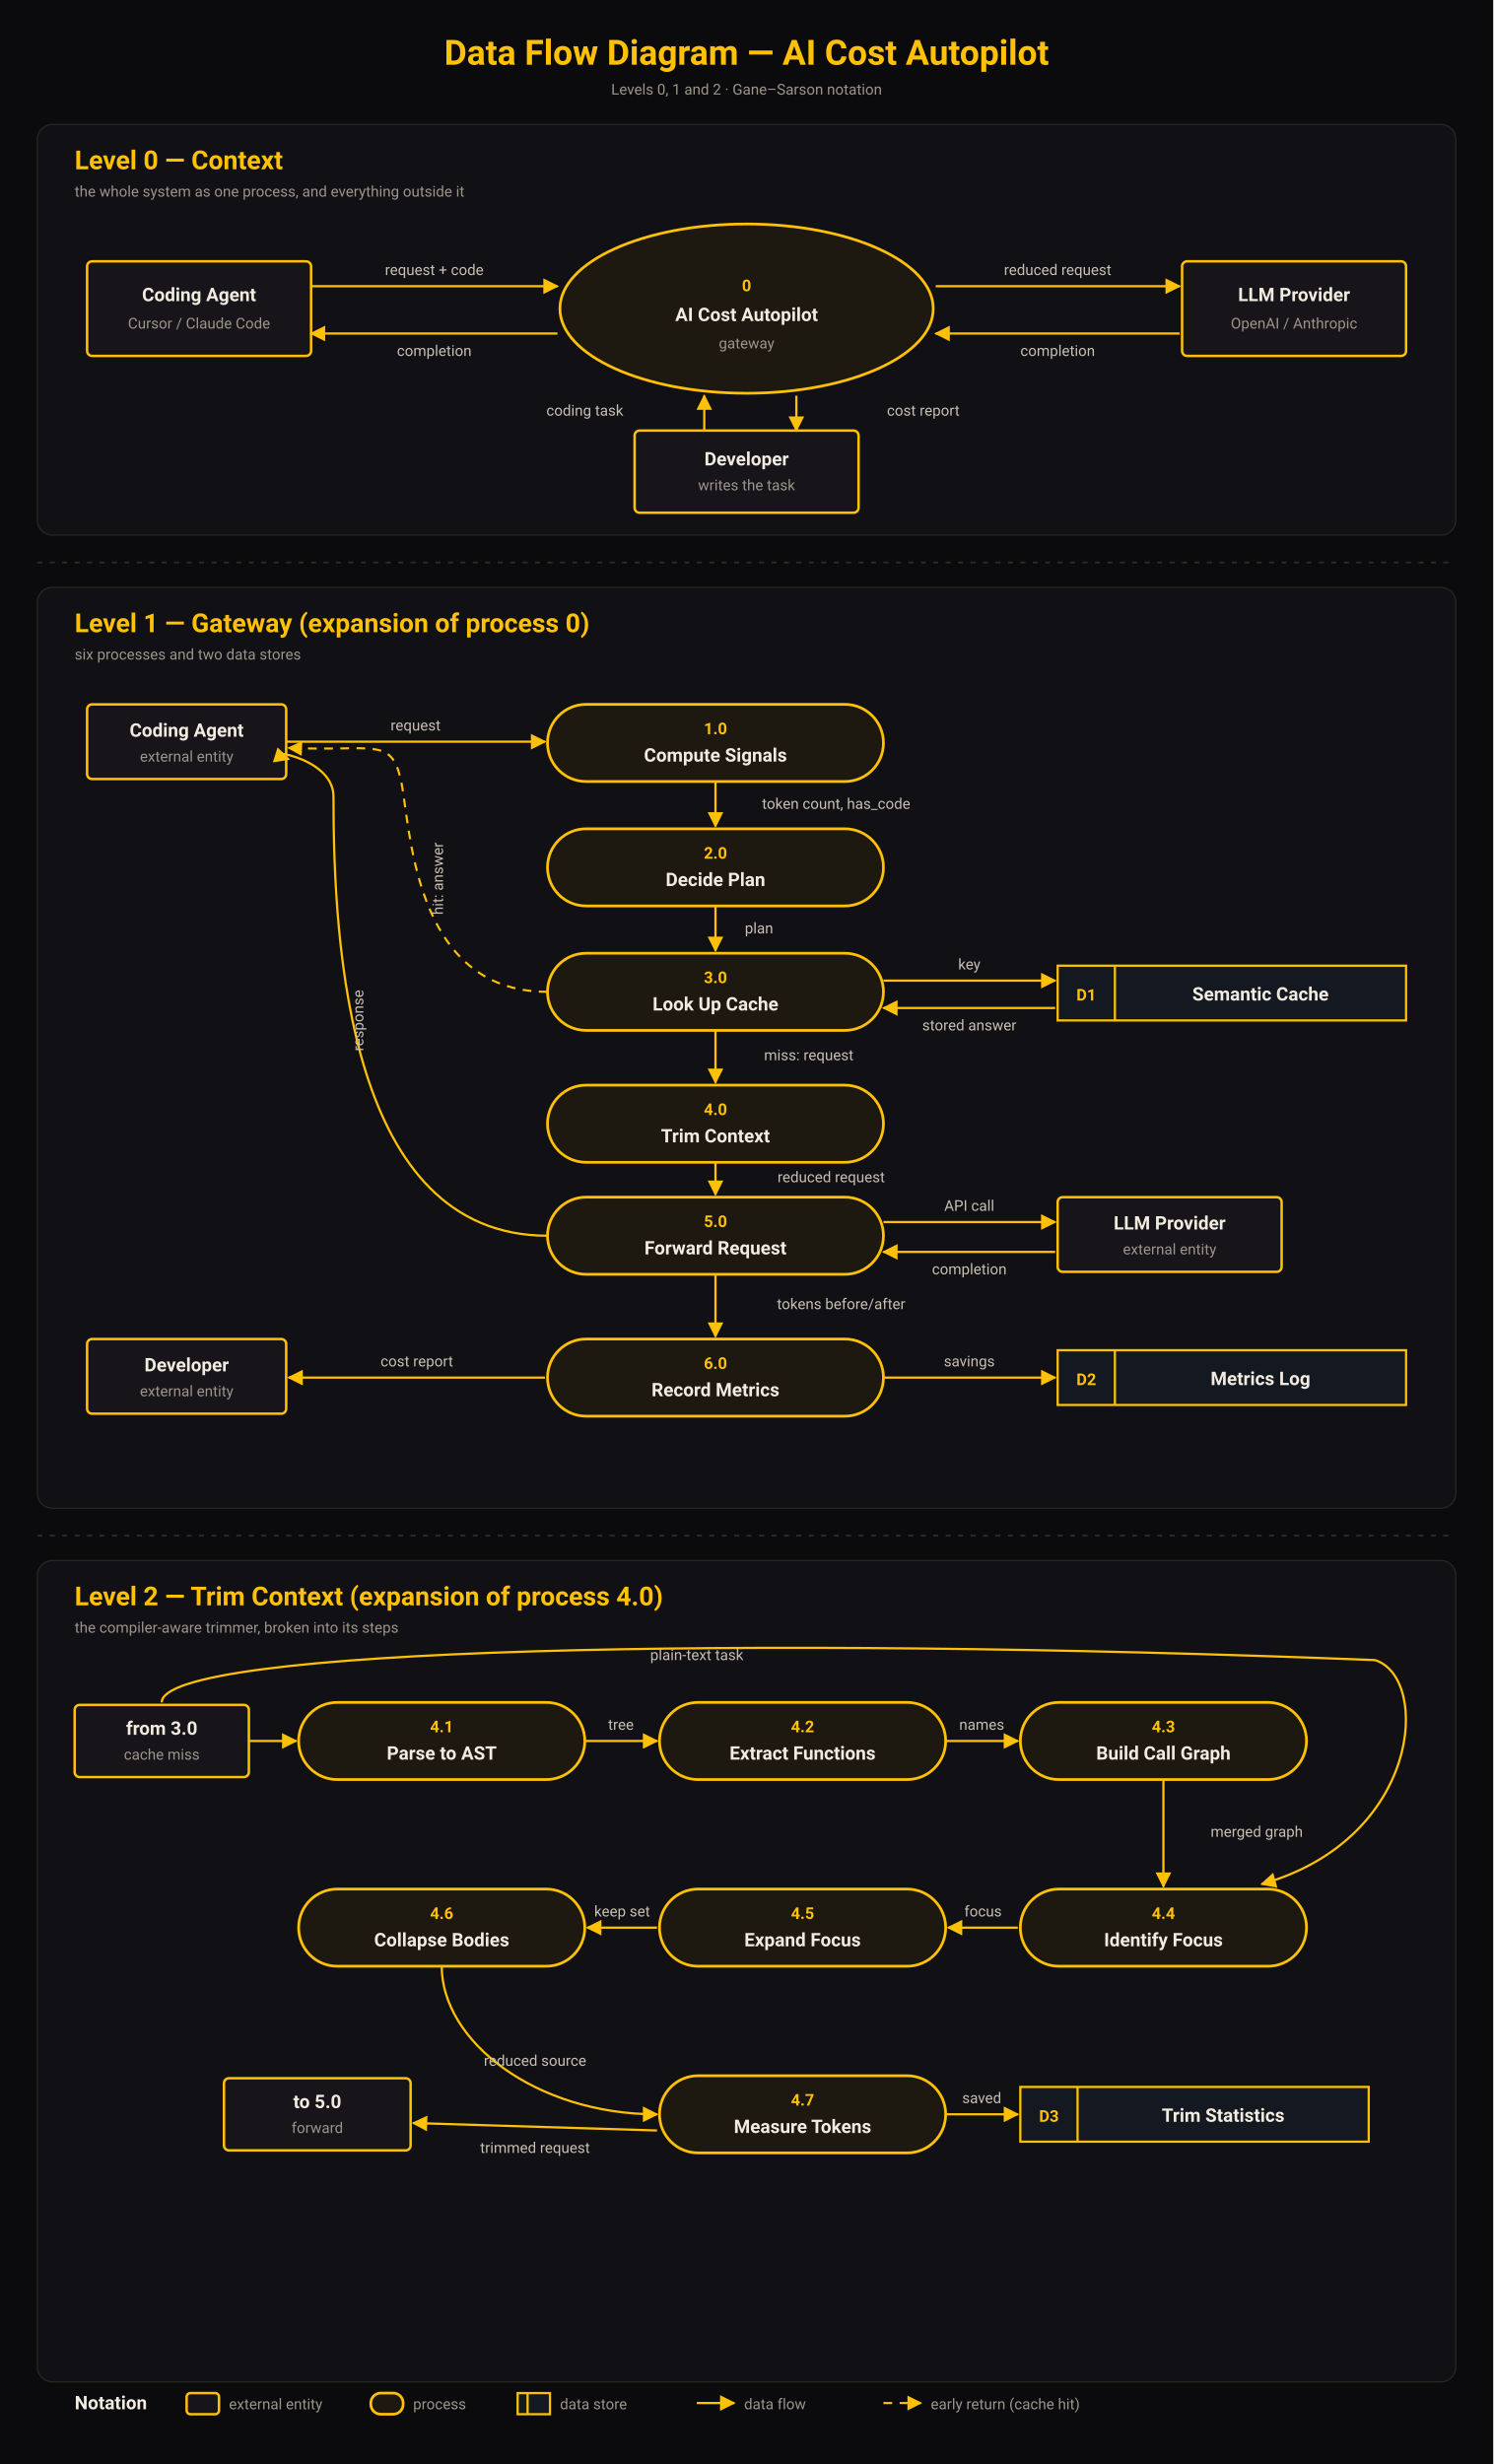
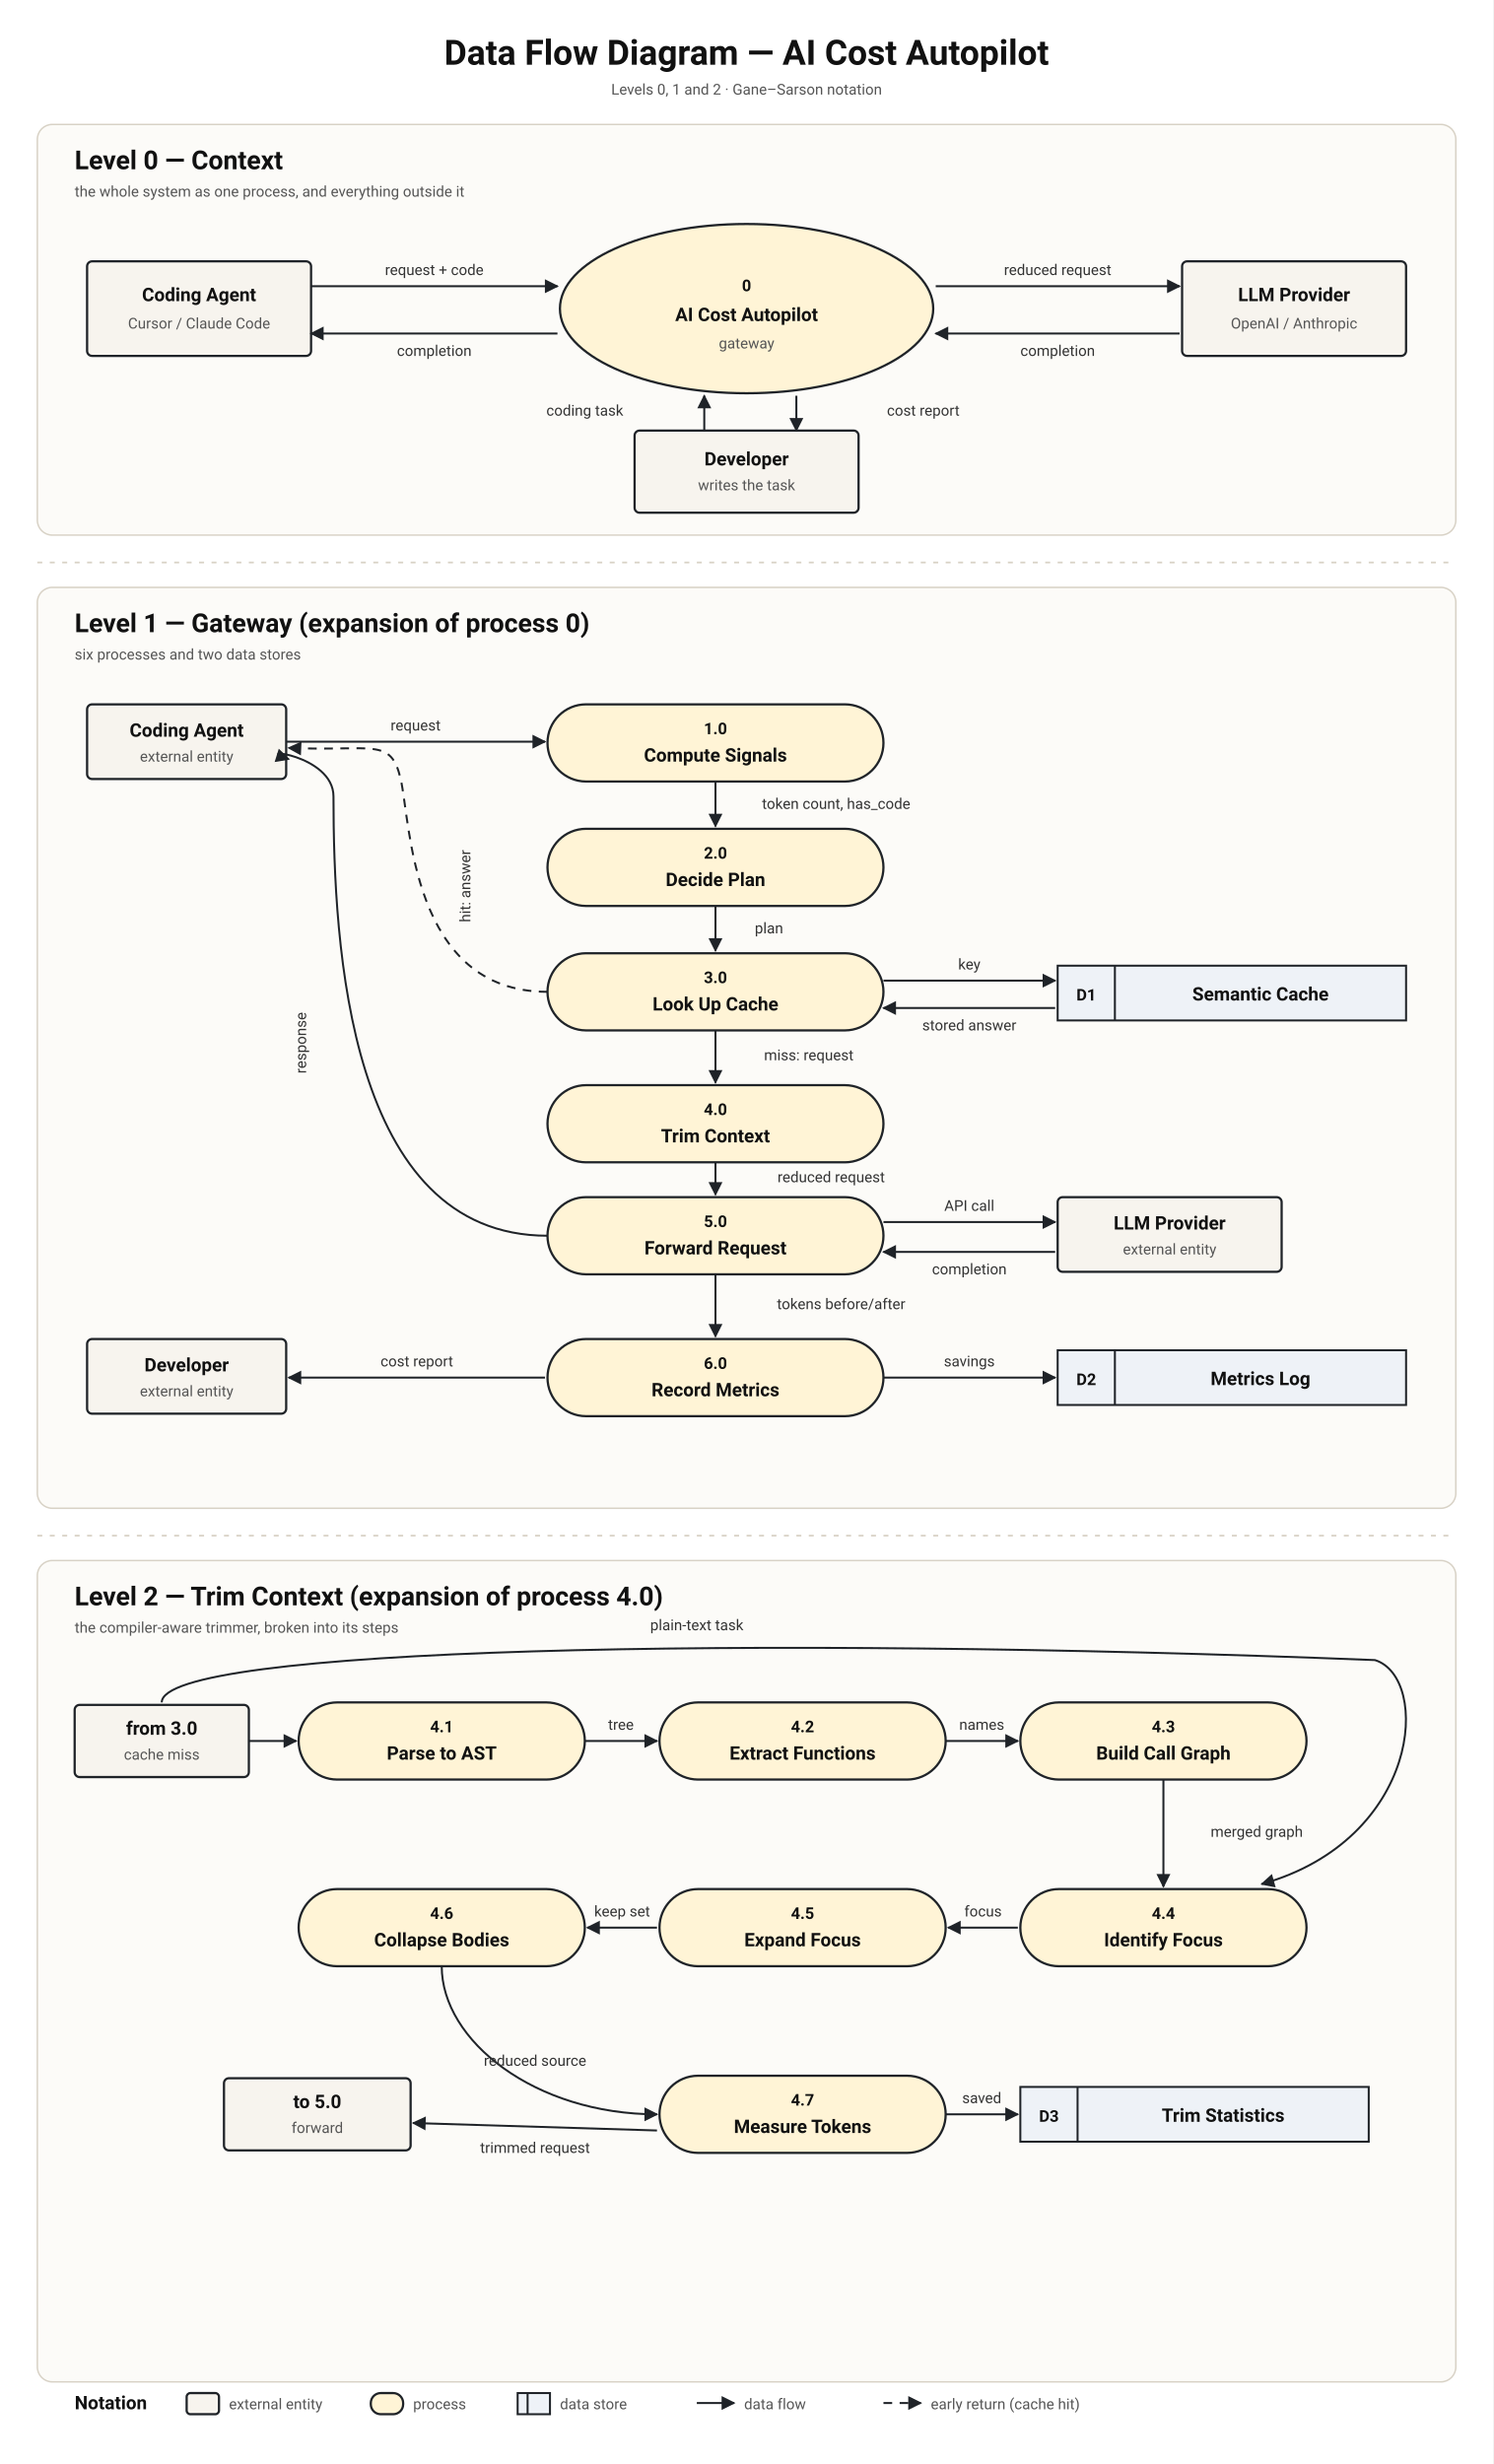
<svg xmlns="http://www.w3.org/2000/svg" viewBox="0 0 1200 1980" width="1200" height="1980" role="img" aria-labelledby="t d">
  <style>
-     .bg     { fill:#0b0b0e }
-     .band   { fill:#101015; stroke:#2a2620; stroke-width:1 }
-     .ent    { fill:#17151a; stroke:#ffc107; stroke-width:2 }
-     .proc   { fill:#1d1810; stroke:#ffc107; stroke-width:2.2 }
-     .store  { fill:#141821; stroke:#ffc107; stroke-width:1.8 }
-     .t      { font-family:-apple-system,BlinkMacSystemFont,"Segoe UI",Roboto,sans-serif; fill:#f2ece0 }
-     .name   { font-family:-apple-system,BlinkMacSystemFont,"Segoe UI",Roboto,sans-serif; fill:#f2ece0; font-size:15px; font-weight:700 }
-     .sub    { font-family:-apple-system,BlinkMacSystemFont,"Segoe UI",Roboto,sans-serif; fill:#9d958a; font-size:12px }
-     .num    { font-family:-apple-system,BlinkMacSystemFont,"Segoe UI",Roboto,sans-serif; fill:#ffc107; font-size:13px; font-weight:700 }
-     .head   { font-family:-apple-system,BlinkMacSystemFont,"Segoe UI",Roboto,sans-serif; fill:#ffc107; font-size:21px; font-weight:700 }
-     .title  { font-family:-apple-system,BlinkMacSystemFont,"Segoe UI",Roboto,sans-serif; fill:#ffc107; font-size:28px; font-weight:700 }
-     .flow   { font-family:-apple-system,BlinkMacSystemFont,"Segoe UI",Roboto,sans-serif; fill:#c9c0b2; font-size:12px }
-     .arr    { stroke:#ffc107; stroke-width:1.8; fill:none }
-     .curve  { stroke:#ffc107; stroke-width:1.8; fill:none }
-     .dash   { stroke:#ffc107; stroke-width:1.7; fill:none; stroke-dasharray:7 6 }
-     .sep    { stroke:#2f2a22; stroke-width:1.5; stroke-dasharray:4 6 }
+     .bg     { fill:#ffffff }
+     .band   { fill:#fcfbf8; stroke:#d8d2c6; stroke-width:1.2 }
+     .ent    { fill:#f7f4ee; stroke:#1f2328; stroke-width:1.8 }
+     .proc   { fill:#fff4d6; stroke:#1f2328; stroke-width:1.8 }
+     .store  { fill:#eef2f7; stroke:#1f2328; stroke-width:1.6 }
+     .t      { font-family:-apple-system,BlinkMacSystemFont,"Segoe UI",Roboto,sans-serif; fill:#111111 }
+     .name   { font-family:-apple-system,BlinkMacSystemFont,"Segoe UI",Roboto,sans-serif; fill:#111111; font-size:15px; font-weight:700 }
+     .sub    { font-family:-apple-system,BlinkMacSystemFont,"Segoe UI",Roboto,sans-serif; fill:#555555; font-size:12px }
+     .num    { font-family:-apple-system,BlinkMacSystemFont,"Segoe UI",Roboto,sans-serif; fill:#111111; font-size:13px; font-weight:700 }
+     .head   { font-family:-apple-system,BlinkMacSystemFont,"Segoe UI",Roboto,sans-serif; fill:#111111; font-size:21px; font-weight:700 }
+     .title  { font-family:-apple-system,BlinkMacSystemFont,"Segoe UI",Roboto,sans-serif; fill:#111111; font-size:28px; font-weight:700 }
+     .flow   { font-family:-apple-system,BlinkMacSystemFont,"Segoe UI",Roboto,sans-serif; fill:#333333; font-size:12px }
+     .arr    { stroke:#1f2328; stroke-width:1.6; fill:none }
+     .curve  { stroke:#1f2328; stroke-width:1.6; fill:none }
+     .dash   { stroke:#1f2328; stroke-width:1.6; fill:none; stroke-dasharray:7 6 }
+     .sep    { stroke:#d8d2c6; stroke-width:1.4; stroke-dasharray:4 6 }
  </style>
  <defs>
    <marker id="a" viewBox="0 0 10 10" refX="9" refY="5" markerWidth="7" markerHeight="7" orient="auto-start-reverse">
-       <path d="M0 0 L10 5 L0 10 z" fill="#ffc107" />
+       <path d="M0 0 L10 5 L0 10 z" fill="#1f2328" />
    </marker>
  </defs>
  <rect class="bg" width="1200" height="1980" />
  <text class="title" x="600" y="52" text-anchor="middle">Data Flow Diagram — AI Cost Autopilot</text>
  <text class="sub" x="600" y="76" text-anchor="middle" font-size="14">Levels 0, 1 and 2 · Gane–Sarson notation</text>
  <rect class="band" x="30" y="100" width="1140" height="330" rx="12" />
  <text class="head" x="60" y="136">Level 0 — Context</text>
  <text class="sub" x="60" y="158">the whole system as one process, and everything outside it</text>
  <rect class="ent" x="70" y="210" width="180" height="76" rx="4" />
  <text class="name" x="160" y="242" text-anchor="middle">Coding Agent</text>
  <text class="sub" x="160" y="264" text-anchor="middle">Cursor / Claude Code</text>
  <ellipse class="proc" cx="600" cy="248" rx="150" ry="68" />
  <text class="num" x="600" y="234" text-anchor="middle" font-size="15">0</text>
  <text class="name" x="600" y="258" text-anchor="middle">AI Cost Autopilot</text>
  <text class="sub" x="600" y="280" text-anchor="middle">gateway</text>
  <rect class="ent" x="950" y="210" width="180" height="76" rx="4" />
  <text class="name" x="1040" y="242" text-anchor="middle">LLM Provider</text>
  <text class="sub" x="1040" y="264" text-anchor="middle">OpenAI / Anthropic</text>
  <rect class="ent" x="510" y="346" width="180" height="66" rx="4" />
  <text class="name" x="600" y="374" text-anchor="middle">Developer</text>
  <text class="sub" x="600" y="394" text-anchor="middle">writes the task</text>
  <line class="arr" x1="250" y1="230" x2="448" y2="230" marker-end="url(#a)" />
  <text class="flow" x="349" y="221" text-anchor="middle">request + code</text>
  <line class="arr" x1="448" y1="268" x2="250" y2="268" marker-end="url(#a)" />
  <text class="flow" x="349" y="286" text-anchor="middle">completion</text>
  <line class="arr" x1="752" y1="230" x2="948" y2="230" marker-end="url(#a)" />
  <text class="flow" x="850" y="221" text-anchor="middle">reduced request</text>
  <line class="arr" x1="948" y1="268" x2="752" y2="268" marker-end="url(#a)" />
  <text class="flow" x="850" y="286" text-anchor="middle">completion</text>
  <line class="arr" x1="566" y1="346" x2="566" y2="318" marker-end="url(#a)" />
  <text class="flow" x="470" y="334" text-anchor="middle">coding task</text>
  <line class="arr" x1="640" y1="318" x2="640" y2="346" marker-end="url(#a)" />
  <text class="flow" x="742" y="334" text-anchor="middle">cost report</text>
  <line class="sep" x1="30" y1="452" x2="1170" y2="452" />
  <rect class="band" x="30" y="472" width="1140" height="740" rx="12" />
  <text class="head" x="60" y="508">Level 1 — Gateway (expansion of process 0)</text>
  <text class="sub" x="60" y="530">six processes and two data stores</text>
  <rect class="ent" x="70" y="566" width="160" height="60" rx="4" />
  <text class="name" x="150" y="592" text-anchor="middle">Coding Agent</text>
  <text class="sub" x="150" y="612" text-anchor="middle">external entity</text>
  <rect class="ent" x="850" y="962" width="180" height="60" rx="4" />
  <text class="name" x="940" y="988" text-anchor="middle">LLM Provider</text>
  <text class="sub" x="940" y="1008" text-anchor="middle">external entity</text>
  <rect class="ent" x="70" y="1076" width="160" height="60" rx="4" />
  <text class="name" x="150" y="1102" text-anchor="middle">Developer</text>
  <text class="sub" x="150" y="1122" text-anchor="middle">external entity</text>
  <rect class="proc" x="440" y="566" width="270" height="62" rx="31" />
  <text class="num" x="575" y="590" text-anchor="middle">1.0</text>
  <text class="name" x="575" y="612" text-anchor="middle">Compute Signals</text>
  <rect class="proc" x="440" y="666" width="270" height="62" rx="31" />
  <text class="num" x="575" y="690" text-anchor="middle">2.0</text>
  <text class="name" x="575" y="712" text-anchor="middle">Decide Plan</text>
  <rect class="proc" x="440" y="766" width="270" height="62" rx="31" />
  <text class="num" x="575" y="790" text-anchor="middle">3.0</text>
  <text class="name" x="575" y="812" text-anchor="middle">Look Up Cache</text>
  <rect class="proc" x="440" y="872" width="270" height="62" rx="31" />
  <text class="num" x="575" y="896" text-anchor="middle">4.0</text>
  <text class="name" x="575" y="918" text-anchor="middle">Trim Context</text>
  <rect class="proc" x="440" y="962" width="270" height="62" rx="31" />
  <text class="num" x="575" y="986" text-anchor="middle">5.0</text>
  <text class="name" x="575" y="1008" text-anchor="middle">Forward Request</text>
  <rect class="proc" x="440" y="1076" width="270" height="62" rx="31" />
  <text class="num" x="575" y="1100" text-anchor="middle">6.0</text>
  <text class="name" x="575" y="1122" text-anchor="middle">Record Metrics</text>
  <rect class="store" x="850" y="776" width="280" height="44" />
  <line class="arr" x1="896" y1="776" x2="896" y2="820" stroke-width="1.6" />
  <text class="num" x="873" y="804" text-anchor="middle">D1</text>
  <text class="name" x="1013" y="804" text-anchor="middle">Semantic Cache</text>
  <rect class="store" x="850" y="1085" width="280" height="44" />
  <line class="arr" x1="896" y1="1085" x2="896" y2="1129" stroke-width="1.6" />
  <text class="num" x="873" y="1113" text-anchor="middle">D2</text>
  <text class="name" x="1013" y="1113" text-anchor="middle">Metrics Log</text>
  <line class="arr" x1="230" y1="596" x2="438" y2="596" marker-end="url(#a)" />
  <text class="flow" x="334" y="587" text-anchor="middle">request</text>
  <line class="arr" x1="575" y1="628" x2="575" y2="664" marker-end="url(#a)" />
  <text class="flow" x="672" y="650" text-anchor="middle">token count, has_code</text>
  <line class="arr" x1="575" y1="728" x2="575" y2="764" marker-end="url(#a)" />
-   <text class="flow" x="610" y="750" text-anchor="middle">plan</text>
+   <text class="flow" x="618" y="750" text-anchor="middle">plan</text>
  <line class="arr" x1="575" y1="828" x2="575" y2="870" marker-end="url(#a)" />
  <text class="flow" x="650" y="852" text-anchor="middle">miss: request</text>
  <line class="arr" x1="575" y1="934" x2="575" y2="960" marker-end="url(#a)" />
  <text class="flow" x="668" y="950" text-anchor="middle">reduced request</text>
  <line class="arr" x1="575" y1="1024" x2="575" y2="1074" marker-end="url(#a)" />
  <text class="flow" x="676" y="1052" text-anchor="middle">tokens before/after</text>
  <line class="arr" x1="710" y1="788" x2="848" y2="788" marker-end="url(#a)" />
  <text class="flow" x="779" y="779" text-anchor="middle">key</text>
  <line class="arr" x1="848" y1="810" x2="710" y2="810" marker-end="url(#a)" />
  <text class="flow" x="779" y="828" text-anchor="middle">stored answer</text>
  <line class="arr" x1="710" y1="982" x2="848" y2="982" marker-end="url(#a)" />
  <text class="flow" x="779" y="973" text-anchor="middle">API call</text>
  <line class="arr" x1="848" y1="1006" x2="710" y2="1006" marker-end="url(#a)" />
  <text class="flow" x="779" y="1024" text-anchor="middle">completion</text>
  <line class="arr" x1="710" y1="1107" x2="848" y2="1107" marker-end="url(#a)" />
  <text class="flow" x="779" y="1098" text-anchor="middle">savings</text>
  <line class="arr" x1="438" y1="1107" x2="232" y2="1107" marker-end="url(#a)" />
  <text class="flow" x="335" y="1098" text-anchor="middle">cost report</text>
  <path class="dash" d="M440 797 C 330 797, 330 660, 322 626 S 300 604, 232 601" marker-end="url(#a)" />
-   <text class="flow" x="356" y="706" text-anchor="middle" transform="rotate(-90 356 706)">hit: answer</text>
+   <text class="flow" x="378" y="712" text-anchor="middle" transform="rotate(-90 378 712)">hit: answer</text>
  <path class="curve" d="M440 993 C 280 993, 268 760, 268 640 C 268 606, 200 600, 232 610" marker-end="url(#a)" />
-   <text class="flow" x="292" y="820" text-anchor="middle" transform="rotate(-90 292 820)">response</text>
+   <text class="flow" x="246" y="838" text-anchor="middle" transform="rotate(-90 246 838)">response</text>
  <line class="sep" x1="30" y1="1234" x2="1170" y2="1234" />
  <rect class="band" x="30" y="1254" width="1140" height="660" rx="12" />
  <text class="head" x="60" y="1290">Level 2 — Trim Context (expansion of process 4.0)</text>
  <text class="sub" x="60" y="1312">the compiler-aware trimmer, broken into its steps</text>
  <rect class="ent" x="60" y="1370" width="140" height="58" rx="4" />
  <text class="name" x="130" y="1394" text-anchor="middle">from 3.0</text>
  <text class="sub" x="130" y="1414" text-anchor="middle">cache miss</text>
  <rect class="proc" x="240" y="1368" width="230" height="62" rx="31" />
  <text class="num" x="355" y="1392" text-anchor="middle">4.1</text>
  <text class="name" x="355" y="1414" text-anchor="middle">Parse to AST</text>
  <rect class="proc" x="530" y="1368" width="230" height="62" rx="31" />
  <text class="num" x="645" y="1392" text-anchor="middle">4.2</text>
  <text class="name" x="645" y="1414" text-anchor="middle">Extract Functions</text>
  <rect class="proc" x="820" y="1368" width="230" height="62" rx="31" />
  <text class="num" x="935" y="1392" text-anchor="middle">4.3</text>
  <text class="name" x="935" y="1414" text-anchor="middle">Build Call Graph</text>
  <rect class="proc" x="820" y="1518" width="230" height="62" rx="31" />
  <text class="num" x="935" y="1542" text-anchor="middle">4.4</text>
  <text class="name" x="935" y="1564" text-anchor="middle">Identify Focus</text>
  <rect class="proc" x="530" y="1518" width="230" height="62" rx="31" />
  <text class="num" x="645" y="1542" text-anchor="middle">4.5</text>
  <text class="name" x="645" y="1564" text-anchor="middle">Expand Focus</text>
  <rect class="proc" x="240" y="1518" width="230" height="62" rx="31" />
  <text class="num" x="355" y="1542" text-anchor="middle">4.6</text>
  <text class="name" x="355" y="1564" text-anchor="middle">Collapse Bodies</text>
  <rect class="proc" x="530" y="1668" width="230" height="62" rx="31" />
  <text class="num" x="645" y="1692" text-anchor="middle">4.7</text>
  <text class="name" x="645" y="1714" text-anchor="middle">Measure Tokens</text>
  <rect class="store" x="820" y="1677" width="280" height="44" />
  <line class="arr" x1="866" y1="1677" x2="866" y2="1721" stroke-width="1.6" />
  <text class="num" x="843" y="1705" text-anchor="middle">D3</text>
  <text class="name" x="983" y="1705" text-anchor="middle">Trim Statistics</text>
  <rect class="ent" x="180" y="1670" width="150" height="58" rx="4" />
  <text class="name" x="255" y="1694" text-anchor="middle">to 5.0</text>
  <text class="sub" x="255" y="1714" text-anchor="middle">forward</text>
  <line class="arr" x1="200" y1="1399" x2="238" y2="1399" marker-end="url(#a)" />
  <line class="arr" x1="470" y1="1399" x2="528" y2="1399" marker-end="url(#a)" />
  <text class="flow" x="499" y="1390" text-anchor="middle">tree</text>
  <line class="arr" x1="760" y1="1399" x2="818" y2="1399" marker-end="url(#a)" />
  <text class="flow" x="789" y="1390" text-anchor="middle">names</text>
  <line class="arr" x1="935" y1="1430" x2="935" y2="1516" marker-end="url(#a)" />
  <text class="flow" x="1010" y="1476" text-anchor="middle">merged graph</text>
  <line class="arr" x1="818" y1="1549" x2="762" y2="1549" marker-end="url(#a)" />
  <text class="flow" x="790" y="1540" text-anchor="middle">focus</text>
  <line class="arr" x1="528" y1="1549" x2="472" y2="1549" marker-end="url(#a)" />
  <text class="flow" x="500" y="1540" text-anchor="middle">keep set</text>
  <path class="curve" d="M355 1580 C 355 1640, 430 1699, 528 1699" marker-end="url(#a)" />
  <text class="flow" x="430" y="1660" text-anchor="middle">reduced source</text>
  <line class="arr" x1="760" y1="1699" x2="818" y2="1699" marker-end="url(#a)" />
  <text class="flow" x="789" y="1690" text-anchor="middle">saved</text>
  <line class="arr" x1="528" y1="1712" x2="332" y2="1706" marker-end="url(#a)" />
  <text class="flow" x="430" y="1730" text-anchor="middle">trimmed request</text>
  <path class="curve" d="M130 1368 C 130 1324, 600 1314, 1105 1334 C 1150 1348, 1142 1478, 1014 1514" marker-end="url(#a)" />
-   <text class="flow" x="560" y="1334" text-anchor="middle">plain-text task</text>
+   <text class="flow" x="560" y="1310" text-anchor="middle">plain-text task</text>
  <g transform="translate(60,1936)">
    <text class="name" x="0" y="0" font-size="13">Notation</text>
    <rect class="ent" x="90" y="-13" width="26" height="17" rx="3" />
    <text class="sub" x="124" y="0">external entity</text>
    <rect class="proc" x="238" y="-13" width="26" height="17" rx="8" />
    <text class="sub" x="272" y="0">process</text>
    <rect class="store" x="356" y="-13" width="26" height="17" />
    <line class="arr" x1="364" y1="-13" x2="364" y2="4" stroke-width="1.3" />
    <text class="sub" x="390" y="0">data store</text>
    <line class="arr" x1="500" y1="-5" x2="530" y2="-5" marker-end="url(#a)" />
    <text class="sub" x="538" y="0">data flow</text>
    <path class="dash" d="M650 -5 L 680 -5" marker-end="url(#a)" />
    <text class="sub" x="688" y="0">early return (cache hit)</text>
  </g>
</svg>
